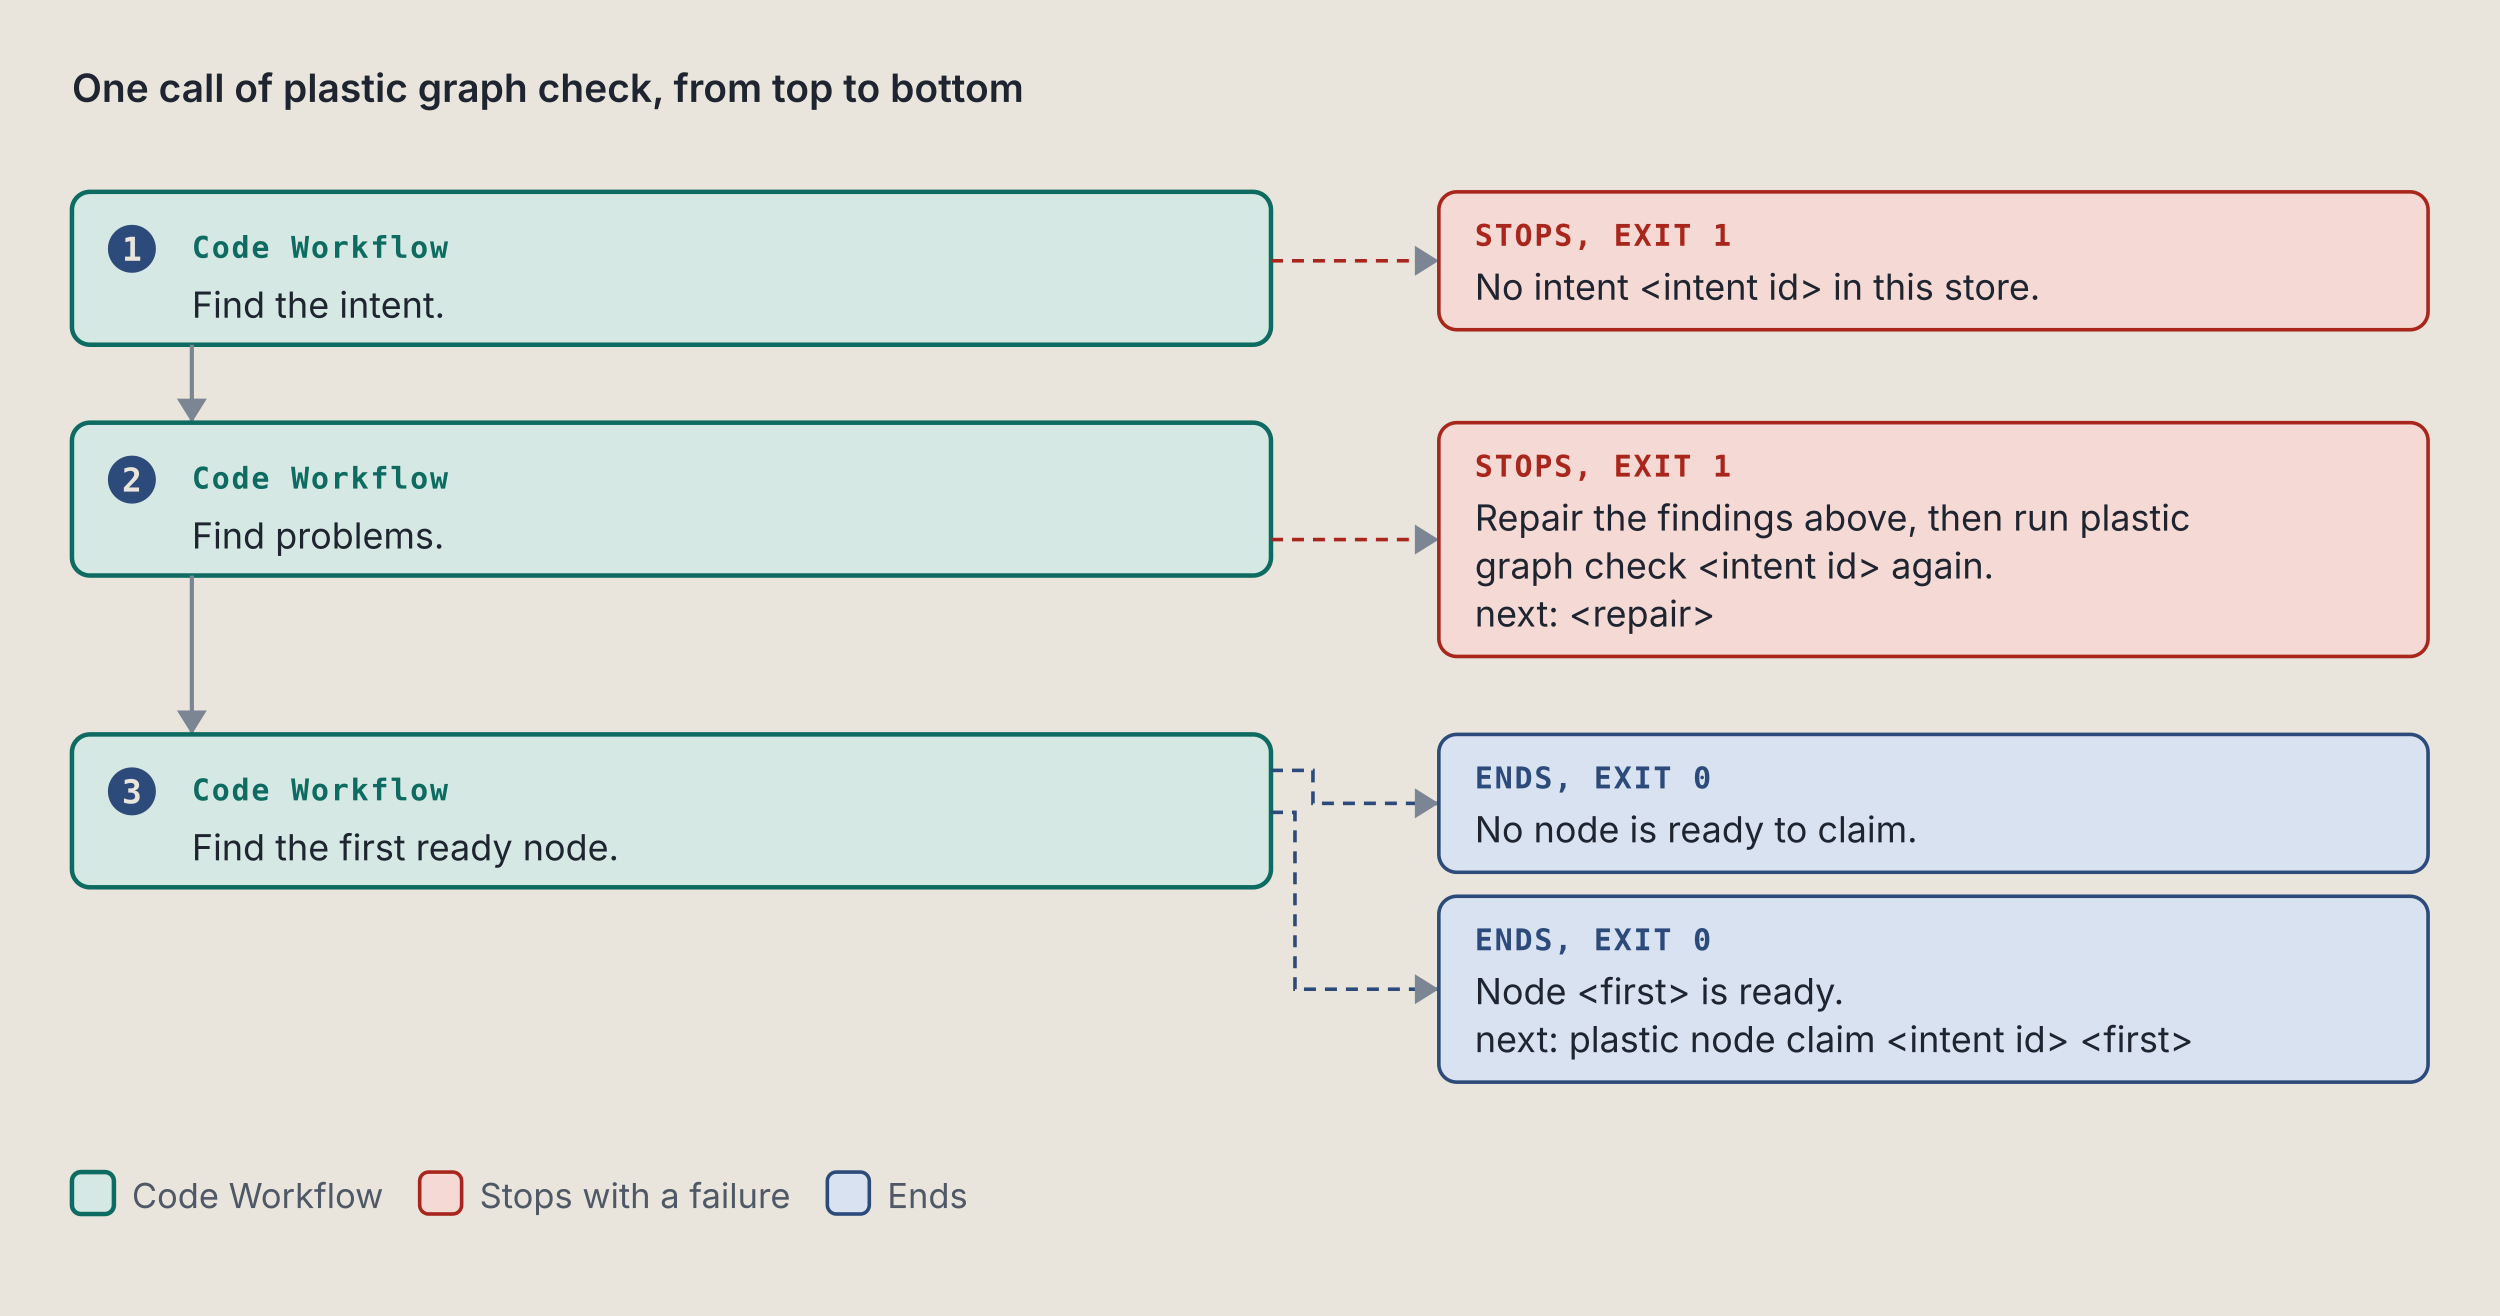
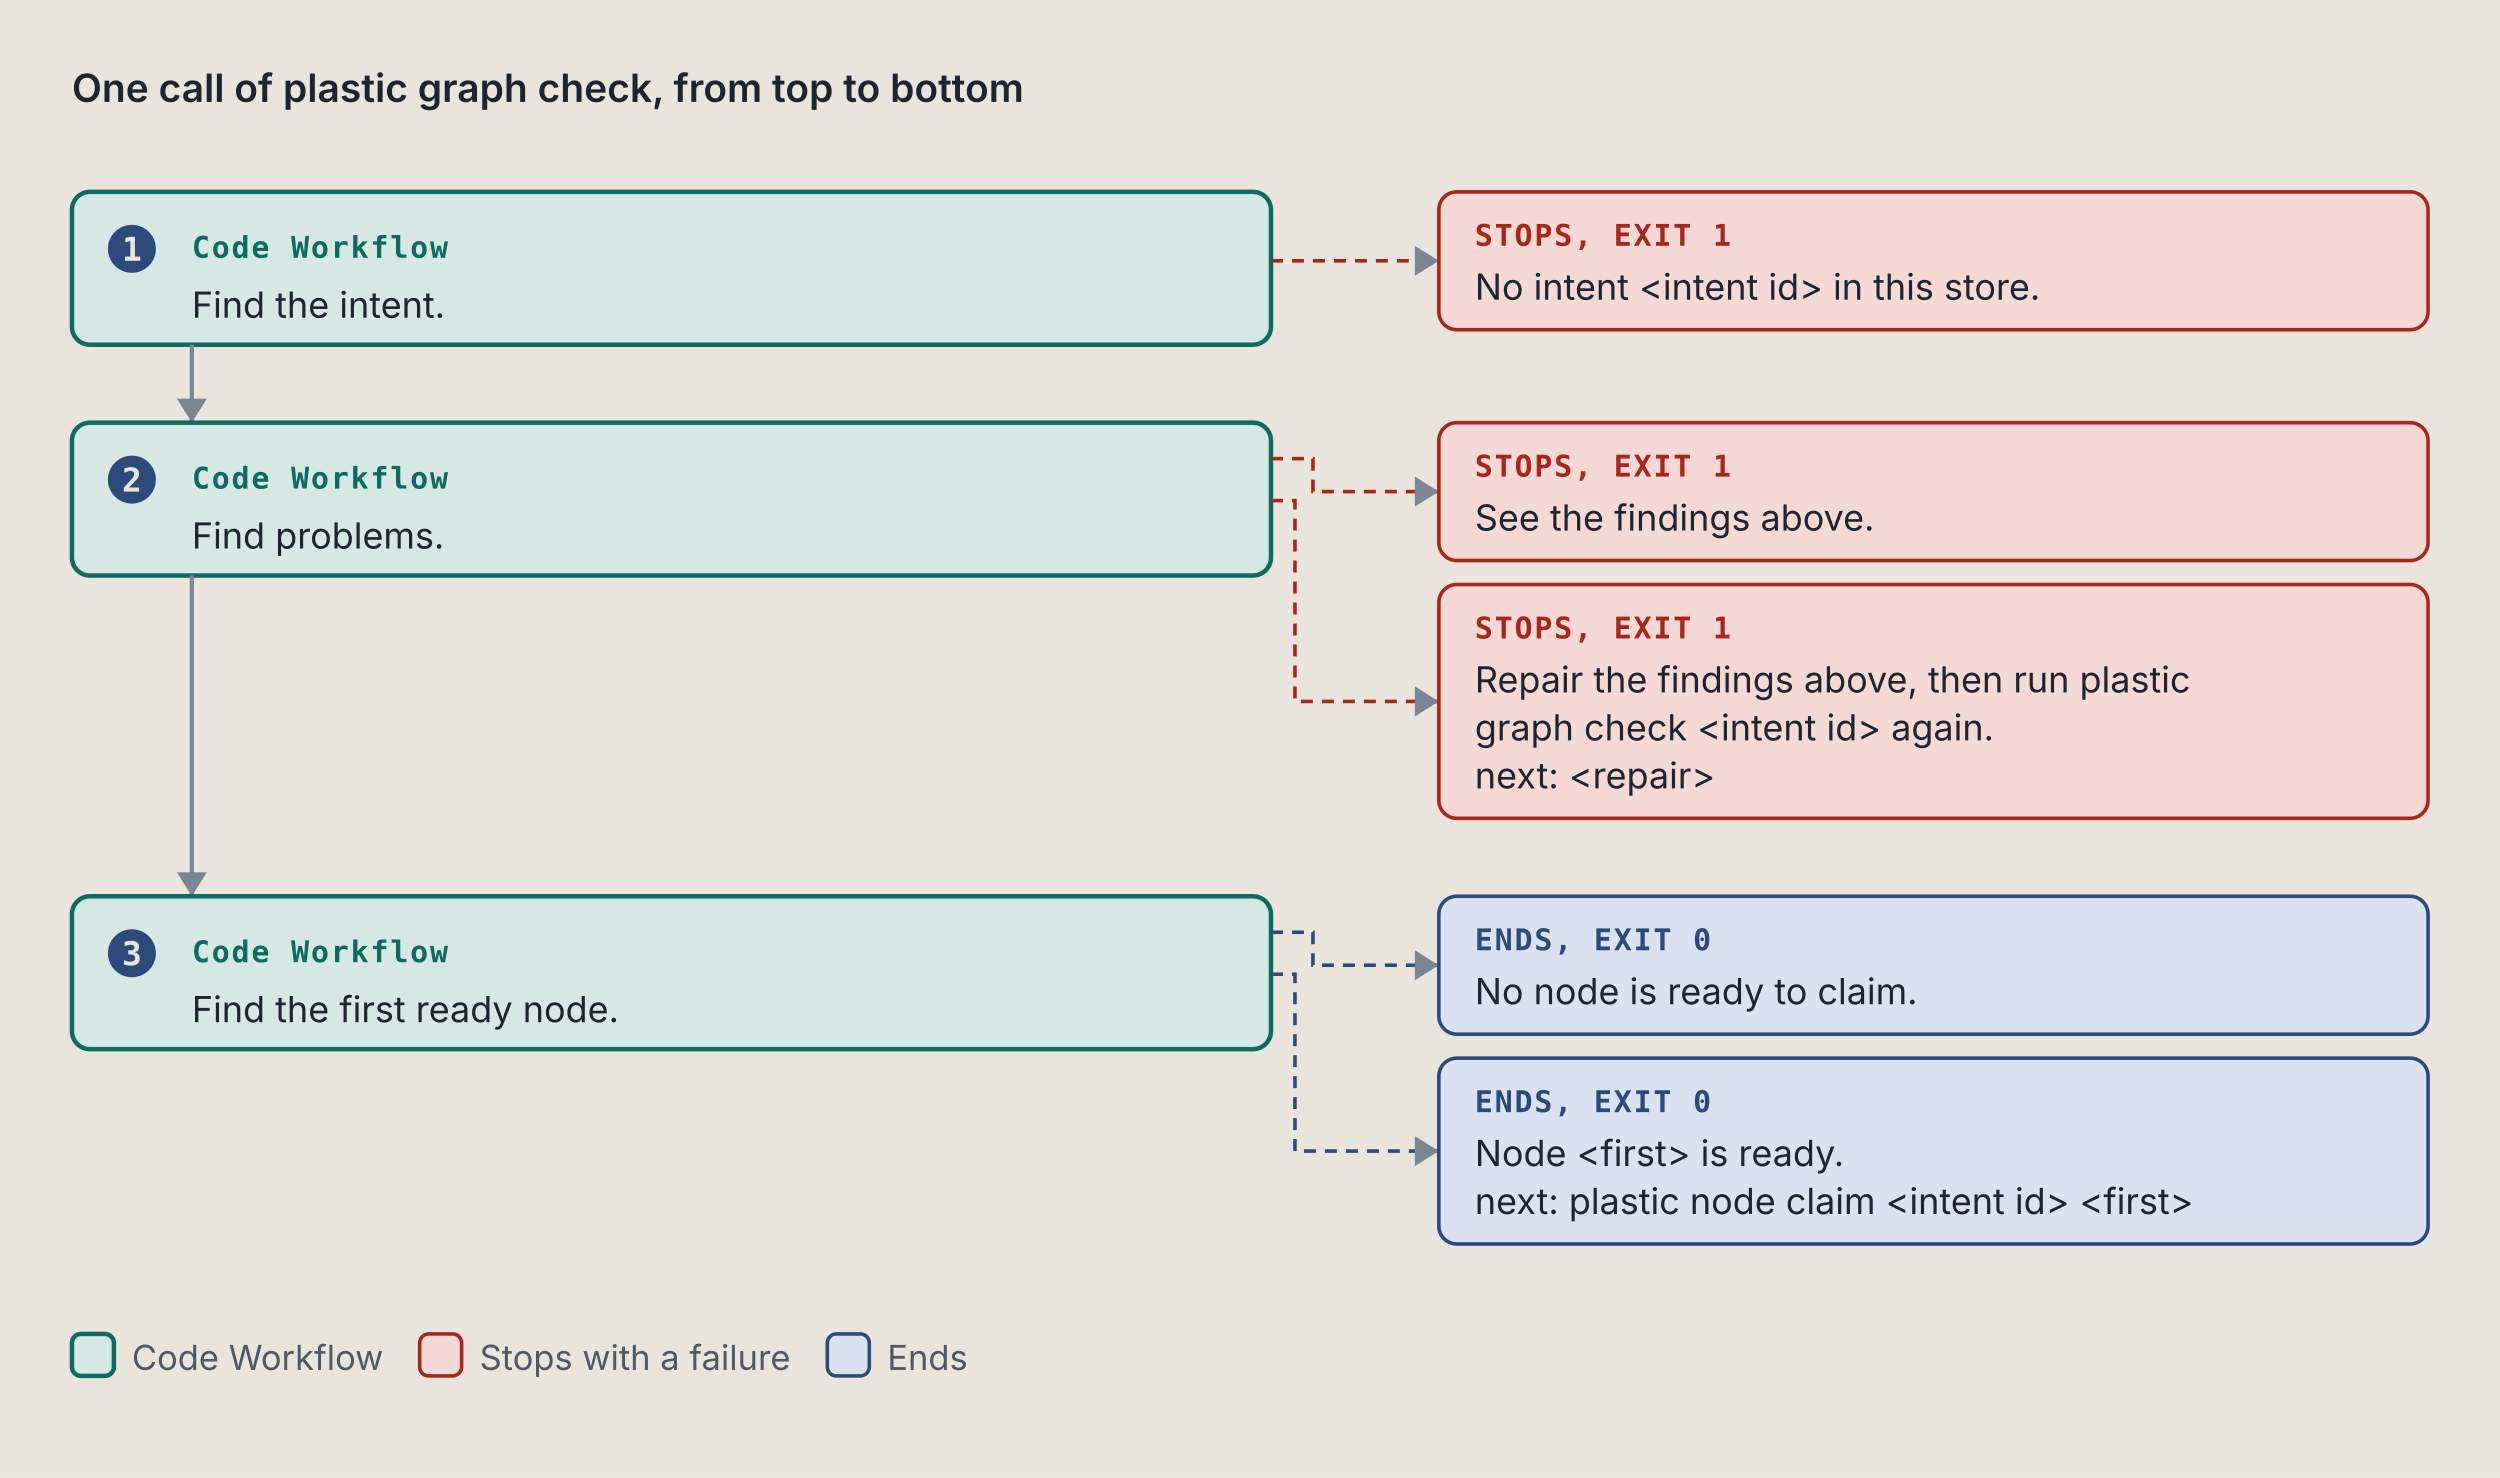
- <svg xmlns="http://www.w3.org/2000/svg" viewBox="0 0 834 439" width="834" height="439" role="img" xml:space="preserve">
+ <svg xmlns="http://www.w3.org/2000/svg" viewBox="0 0 834 493" width="834" height="493" role="img" xml:space="preserve">
  <style>.ground { fill: #e9e5dc; }
.card { fill: #f4f1ea; stroke: #7c8594; stroke-width: 1; }
.lane-code { fill: #d5e8e3; stroke: #0d6b61; stroke-width: 1.5; }
.lane-agent { fill: #f1e2c7; stroke: #9a5508; stroke-width: 1.5; }
.stop-refusal { fill: #e4dcf5; stroke: #5b35b0; stroke-width: 1.2; }
.stop-failure { fill: #f4d9d4; stroke: #a8261b; stroke-width: 1.2; }
.end { fill: #d9e2f0; stroke: #2c4a7a; stroke-width: 1.2; }
.stop-end { fill: #d9e2f0; stroke: #2c4a7a; stroke-width: 1.2; }
.stop-handoff { fill: #f1e2c7; stroke: #9a5508; stroke-width: 1.2; stroke-dasharray: 5 3; }
.wire-handoff { fill: none; stroke: #9a5508; stroke-width: 1.2; stroke-dasharray: 4 3; }
.wire-end { fill: none; stroke: #2c4a7a; stroke-width: 1.2; stroke-dasharray: 4 3; }
.tag-handoff { fill: #9a5508; }
.k { fill: #4f5866; font: 11.5px "IBM Plex Sans", system-ui, -apple-system, "Segoe UI", sans-serif; }
.way { fill: #1f2530; font: italic 12.5px "IBM Plex Sans", system-ui, -apple-system, "Segoe UI", sans-serif; }
.wire { fill: none; stroke: #7c8594; stroke-width: 1.4; }
.wire-read { fill: none; stroke: #7c8594; stroke-width: 1.4; stroke-dasharray: 5 3; }
.wire-refusal { fill: none; stroke: #5b35b0; stroke-width: 1.2; stroke-dasharray: 4 3; }
.wire-failure { fill: none; stroke: #a8261b; stroke-width: 1.2; stroke-dasharray: 4 3; }
.head { fill: #7c8594; }
.t { fill: #1f2530; font: 12px "IBM Plex Sans", system-ui, -apple-system, "Segoe UI", sans-serif; }
.tb { fill: #1f2530; font: 600 13px "IBM Plex Sans", system-ui, -apple-system, "Segoe UI", sans-serif; }
.tm { fill: #1f2530; font: 11.5px "IBM Plex Mono", ui-monospace, Menlo, Consolas, monospace; }
.tag { font: 600 10px "IBM Plex Mono", ui-monospace, Menlo, Consolas, monospace; letter-spacing: .06em; }
.tag-code { fill: #0d6b61; } .tag-agent { fill: #9a5508; } .tag-refusal { fill: #5b35b0; }
.tag-failure { fill: #a8261b; } .tag-end { fill: #2c4a7a; } .tag-muted { fill: #4f5866; }
.tm.tag-muted { font-size: 10.5px; }
.db { fill: #d9e2f0; stroke: #2c4a7a; stroke-width: 1.2; }
.codebox { fill: #f4f1ea; stroke: #7c8594; stroke-width: 1; }
.cx { fill: #1f2530; font: 12px "IBM Plex Mono", ui-monospace, Menlo, Consolas, monospace; white-space: pre; }
.cx-n { fill: #4f5866; font: 11px "IBM Plex Mono", ui-monospace, Menlo, Consolas, monospace; }
.cx-k { fill: #5b35b0; } .cx-s { fill: #9a5508; } .cx-y { fill: #0d6b61; }
.cx-w { fill: #2c4a7a; font-weight: 600; } .cx-t { fill: #a8261b; } .cx-c { fill: #4f5866; font-style: italic; }
.badge { fill: #2c4a7a; } .badge-t { fill: #e9e5dc; font: 600 11px "IBM Plex Mono", ui-monospace, Menlo, Consolas, monospace; }
.bracket { fill: none; stroke: #2c4a7a; stroke-width: 1.4; }
.term { fill: #16191e; stroke: #7c8594; stroke-width: 1; }
.term-t { fill: #e6e2d8; font: 12px "IBM Plex Mono", ui-monospace, Menlo, Consolas, monospace; }
.term-p { fill: #8fd18f; font: 12px "IBM Plex Mono", ui-monospace, Menlo, Consolas, monospace; }
.term-m { fill: #a3abb6; font: 12px "IBM Plex Mono", ui-monospace, Menlo, Consolas, monospace; }
.big { font: 700 36px "IBM Plex Mono", ui-monospace, Menlo, Consolas, monospace; }

@media (prefers-color-scheme: dark) {
.ground { fill: #171a1f; }
.card { fill: #20242b; stroke: #8a93a2; stroke-width: 1; }
.lane-code { fill: #173a36; stroke: #5cc4b4; stroke-width: 1.5; }
.lane-agent { fill: #3d2e17; stroke: #e5a95a; stroke-width: 1.5; }
.stop-refusal { fill: #2d2445; stroke: #b59cf2; stroke-width: 1.2; }
.stop-failure { fill: #45211e; stroke: #f2958a; stroke-width: 1.2; }
.end { fill: #1f2c42; stroke: #97b6e8; stroke-width: 1.2; }
.stop-end { fill: #1f2c42; stroke: #97b6e8; stroke-width: 1.2; }
.stop-handoff { fill: #3d2e17; stroke: #e5a95a; stroke-width: 1.2; stroke-dasharray: 5 3; }
.wire-handoff { fill: none; stroke: #e5a95a; stroke-width: 1.2; stroke-dasharray: 4 3; }
.wire-end { fill: none; stroke: #97b6e8; stroke-width: 1.2; stroke-dasharray: 4 3; }
.tag-handoff { fill: #e5a95a; }
.k { fill: #b3b9c3; font: 11.5px "IBM Plex Sans", system-ui, -apple-system, "Segoe UI", sans-serif; }
.way { fill: #e8e4da; font: italic 12.5px "IBM Plex Sans", system-ui, -apple-system, "Segoe UI", sans-serif; }
.wire { fill: none; stroke: #8a93a2; stroke-width: 1.4; }
.wire-read { fill: none; stroke: #8a93a2; stroke-width: 1.4; stroke-dasharray: 5 3; }
.wire-refusal { fill: none; stroke: #b59cf2; stroke-width: 1.2; stroke-dasharray: 4 3; }
.wire-failure { fill: none; stroke: #f2958a; stroke-width: 1.2; stroke-dasharray: 4 3; }
.head { fill: #8a93a2; }
.t { fill: #e8e4da; font: 12px "IBM Plex Sans", system-ui, -apple-system, "Segoe UI", sans-serif; }
.tb { fill: #e8e4da; font: 600 13px "IBM Plex Sans", system-ui, -apple-system, "Segoe UI", sans-serif; }
.tm { fill: #e8e4da; font: 11.5px "IBM Plex Mono", ui-monospace, Menlo, Consolas, monospace; }
.tag { font: 600 10px "IBM Plex Mono", ui-monospace, Menlo, Consolas, monospace; letter-spacing: .06em; }
.tag-code { fill: #5cc4b4; } .tag-agent { fill: #e5a95a; } .tag-refusal { fill: #b59cf2; }
.tag-failure { fill: #f2958a; } .tag-end { fill: #97b6e8; } .tag-muted { fill: #b3b9c3; }
.tm.tag-muted { font-size: 10.5px; }
.db { fill: #1f2c42; stroke: #97b6e8; stroke-width: 1.2; }
.codebox { fill: #20242b; stroke: #8a93a2; stroke-width: 1; }
.cx { fill: #e8e4da; font: 12px "IBM Plex Mono", ui-monospace, Menlo, Consolas, monospace; white-space: pre; }
.cx-n { fill: #b3b9c3; font: 11px "IBM Plex Mono", ui-monospace, Menlo, Consolas, monospace; }
.cx-k { fill: #b59cf2; } .cx-s { fill: #e5a95a; } .cx-y { fill: #5cc4b4; }
.cx-w { fill: #97b6e8; font-weight: 600; } .cx-t { fill: #f2958a; } .cx-c { fill: #b3b9c3; font-style: italic; }
.badge { fill: #97b6e8; } .badge-t { fill: #171a1f; font: 600 11px "IBM Plex Mono", ui-monospace, Menlo, Consolas, monospace; }
.bracket { fill: none; stroke: #97b6e8; stroke-width: 1.4; }
.term { fill: #16191e; stroke: #8a93a2; stroke-width: 1; }
.term-t { fill: #e6e2d8; font: 12px "IBM Plex Mono", ui-monospace, Menlo, Consolas, monospace; }
.term-p { fill: #8fd18f; font: 12px "IBM Plex Mono", ui-monospace, Menlo, Consolas, monospace; }
.term-m { fill: #a3abb6; font: 12px "IBM Plex Mono", ui-monospace, Menlo, Consolas, monospace; }
.big { font: 700 36px "IBM Plex Mono", ui-monospace, Menlo, Consolas, monospace; }
}</style>
  <rect width="100%" height="100%" class="ground" />
  <text x="24" y="34" class="tb" text-anchor="start">One call of plastic graph check, from top to bottom</text>
  <rect x="24" y="64" width="400" height="51" rx="6" class="lane-code" />
  <circle cx="44" cy="83" r="8" class="badge" />
  <text x="44" y="87" class="badge-t" text-anchor="middle">1</text>
  <text x="64" y="86" class="tag tag-code" text-anchor="start">Code Workflow</text>
  <text x="64" y="106" class="t" text-anchor="start">Find the intent.</text>
  <path d="M 424 87 L 480 87" class="wire-failure" />
  <path d="M 472 82 L 480 87 L 472 92 Z" class="head" />
  <rect x="480" y="64" width="330" height="46" rx="6" class="stop-failure" />
  <text x="492" y="82" class="tag tag-failure" text-anchor="start">STOPS, EXIT 1</text>
  <text x="492" y="100" class="t" text-anchor="start">No intent &lt;intent id&gt; in this store.</text>
  <path d="M 64 115 L 64 141" class="wire" />
  <path d="M 59 133 L 64 141 L 69 133 Z" class="head" />
  <rect x="24" y="141" width="400" height="51" rx="6" class="lane-code" />
  <circle cx="44" cy="160" r="8" class="badge" />
  <text x="44" y="164" class="badge-t" text-anchor="middle">2</text>
  <text x="64" y="163" class="tag tag-code" text-anchor="start">Code Workflow</text>
  <text x="64" y="183" class="t" text-anchor="start">Find problems.</text>
-   <path d="M 424 180 L 480 180" class="wire-failure" />
-   <path d="M 472 175 L 480 180 L 472 185 Z" class="head" />
-   <rect x="480" y="141" width="330" height="78" rx="6" class="stop-failure" />
+   <path d="M 424 153 L 438 153 L 438 164 L 480 164" class="wire-failure" />
+   <path d="M 472 159 L 480 164 L 472 169 Z" class="head" />
+   <rect x="480" y="141" width="330" height="46" rx="6" class="stop-failure" />
  <text x="492" y="159" class="tag tag-failure" text-anchor="start">STOPS, EXIT 1</text>
-   <text x="492" y="177" class="t" text-anchor="start">Repair the findings above, then run plastic</text>
-   <text x="492" y="193" class="t" text-anchor="start">graph check &lt;intent id&gt; again.</text>
-   <text x="492" y="209" class="t" text-anchor="start">next: &lt;repair&gt;</text>
-   <path d="M 64 192 L 64 245" class="wire" />
-   <path d="M 59 237 L 64 245 L 69 237 Z" class="head" />
-   <rect x="24" y="245" width="400" height="51" rx="6" class="lane-code" />
-   <circle cx="44" cy="264" r="8" class="badge" />
-   <text x="44" y="268" class="badge-t" text-anchor="middle">3</text>
-   <text x="64" y="267" class="tag tag-code" text-anchor="start">Code Workflow</text>
-   <text x="64" y="287" class="t" text-anchor="start">Find the first ready node.</text>
-   <path d="M 424 257 L 438 257 L 438 268 L 480 268" class="wire-end" />
-   <path d="M 472 263 L 480 268 L 472 273 Z" class="head" />
-   <rect x="480" y="245" width="330" height="46" rx="6" class="stop-end" />
-   <text x="492" y="263" class="tag tag-end" text-anchor="start">ENDS, EXIT 0</text>
-   <text x="492" y="281" class="t" text-anchor="start">No node is ready to claim.</text>
-   <path d="M 424 271 L 432 271 L 432 330 L 480 330" class="wire-end" />
-   <path d="M 472 325 L 480 330 L 472 335 Z" class="head" />
-   <rect x="480" y="299" width="330" height="62" rx="6" class="stop-end" />
+   <text x="492" y="177" class="t" text-anchor="start">See the findings above.</text>
+   <path d="M 424 167 L 432 167 L 432 234 L 480 234" class="wire-failure" />
+   <path d="M 472 229 L 480 234 L 472 239 Z" class="head" />
+   <rect x="480" y="195" width="330" height="78" rx="6" class="stop-failure" />
+   <text x="492" y="213" class="tag tag-failure" text-anchor="start">STOPS, EXIT 1</text>
+   <text x="492" y="231" class="t" text-anchor="start">Repair the findings above, then run plastic</text>
+   <text x="492" y="247" class="t" text-anchor="start">graph check &lt;intent id&gt; again.</text>
+   <text x="492" y="263" class="t" text-anchor="start">next: &lt;repair&gt;</text>
+   <path d="M 64 192 L 64 299" class="wire" />
+   <path d="M 59 291 L 64 299 L 69 291 Z" class="head" />
+   <rect x="24" y="299" width="400" height="51" rx="6" class="lane-code" />
+   <circle cx="44" cy="318" r="8" class="badge" />
+   <text x="44" y="322" class="badge-t" text-anchor="middle">3</text>
+   <text x="64" y="321" class="tag tag-code" text-anchor="start">Code Workflow</text>
+   <text x="64" y="341" class="t" text-anchor="start">Find the first ready node.</text>
+   <path d="M 424 311 L 438 311 L 438 322 L 480 322" class="wire-end" />
+   <path d="M 472 317 L 480 322 L 472 327 Z" class="head" />
+   <rect x="480" y="299" width="330" height="46" rx="6" class="stop-end" />
  <text x="492" y="317" class="tag tag-end" text-anchor="start">ENDS, EXIT 0</text>
-   <text x="492" y="335" class="t" text-anchor="start">Node &lt;first&gt; is ready.</text>
-   <text x="492" y="351" class="t" text-anchor="start">next: plastic node claim &lt;intent id&gt; &lt;first&gt;</text>
-   <rect x="24" y="391" width="14" height="14" rx="3" class="lane-code" />
-   <text x="44" y="403" class="k" text-anchor="start">Code Workflow</text>
-   <rect x="140" y="391" width="14" height="14" rx="3" class="stop-failure" />
-   <text x="160" y="403" class="k" text-anchor="start">Stops with a failure</text>
-   <rect x="276" y="391" width="14" height="14" rx="3" class="stop-end" />
-   <text x="296" y="403" class="k" text-anchor="start">Ends</text>
+   <text x="492" y="335" class="t" text-anchor="start">No node is ready to claim.</text>
+   <path d="M 424 325 L 432 325 L 432 384 L 480 384" class="wire-end" />
+   <path d="M 472 379 L 480 384 L 472 389 Z" class="head" />
+   <rect x="480" y="353" width="330" height="62" rx="6" class="stop-end" />
+   <text x="492" y="371" class="tag tag-end" text-anchor="start">ENDS, EXIT 0</text>
+   <text x="492" y="389" class="t" text-anchor="start">Node &lt;first&gt; is ready.</text>
+   <text x="492" y="405" class="t" text-anchor="start">next: plastic node claim &lt;intent id&gt; &lt;first&gt;</text>
+   <rect x="24" y="445" width="14" height="14" rx="3" class="lane-code" />
+   <text x="44" y="457" class="k" text-anchor="start">Code Workflow</text>
+   <rect x="140" y="445" width="14" height="14" rx="3" class="stop-failure" />
+   <text x="160" y="457" class="k" text-anchor="start">Stops with a failure</text>
+   <rect x="276" y="445" width="14" height="14" rx="3" class="stop-end" />
+   <text x="296" y="457" class="k" text-anchor="start">Ends</text>
</svg>
